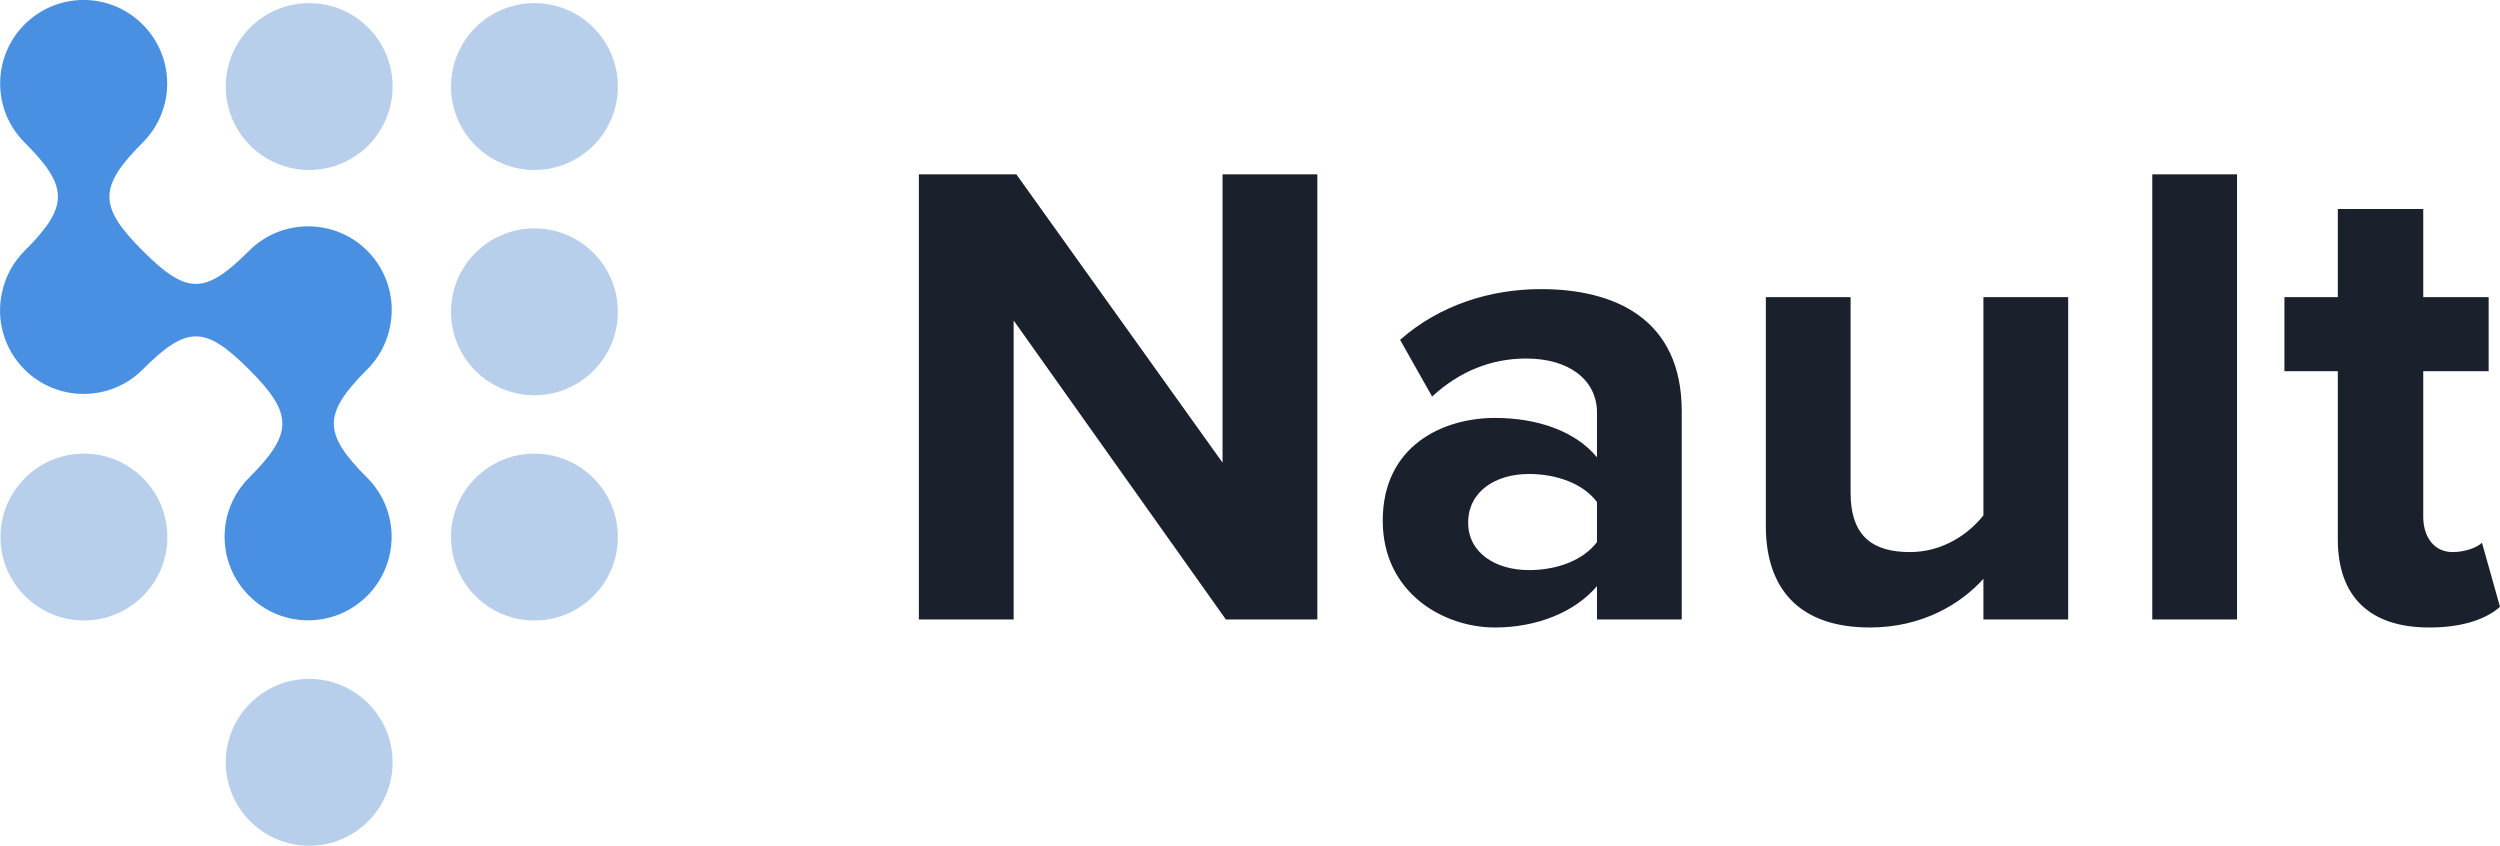
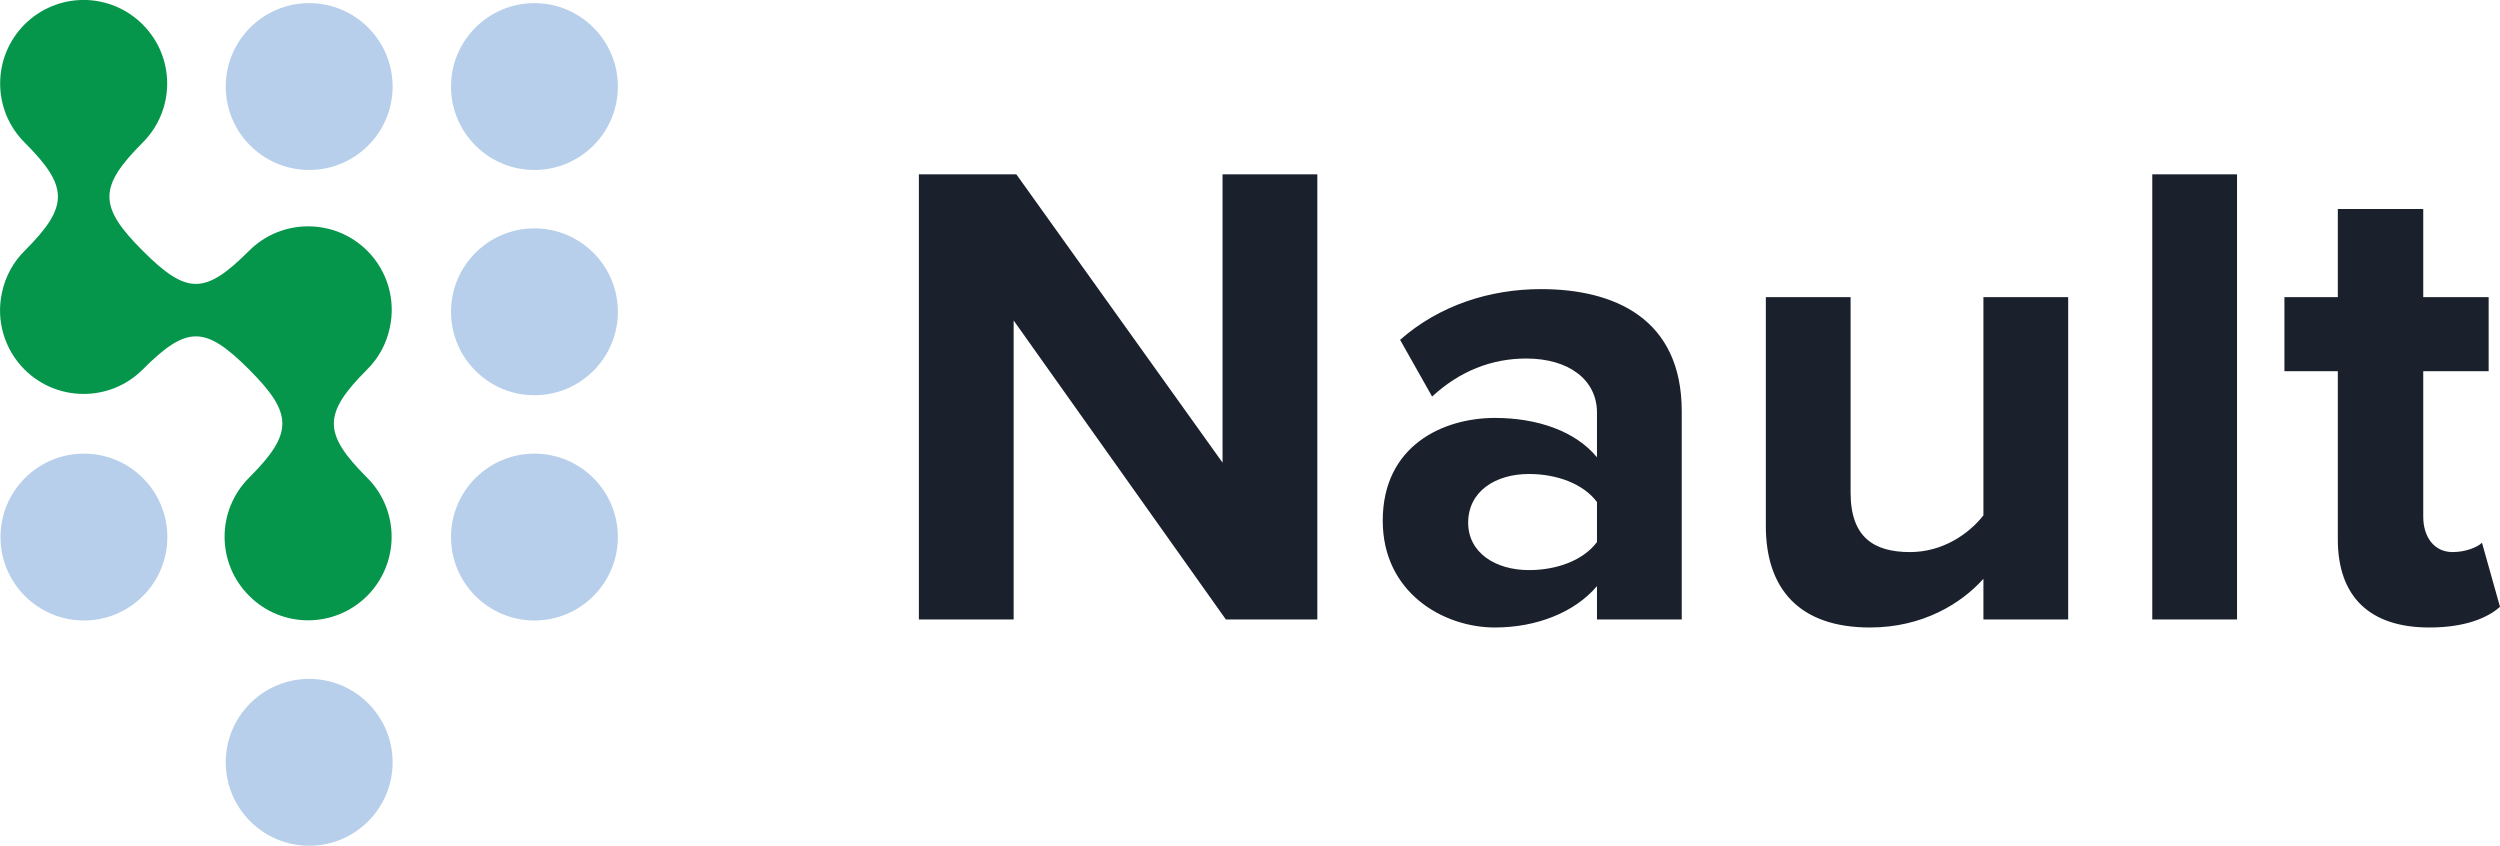
<svg xmlns="http://www.w3.org/2000/svg" version="1.1" id="Layer_1" x="0px" y="0px" viewBox="443 143.1 1498.3 506.9" style="enable-background:new 443 143.1 1498.3 506.9;" xml:space="preserve">
  <style type="text/css">
- 	.st0{fill:#4A90E2;}
+ 	.st0{fill:#05964b;}
	.st1{fill:#B7CFEA;}
	.st2{fill:#1A202C;}
</style>
  <g transform="translate(-233.7 -345.73)">
    <path class="st0" d="M826,845.9c-19.6-19.6-19.6-51.2,0-70.8c26.6-26.6,26.5-38.3,0-64.8c-26.5-26.5-37.3-26.5-63.8,0   c-19.5,19.5-51.2,19.5-70.8,0c-12.1-12.1-17.2-29.5-13.5-46.2c2-9.5,6.7-18.2,13.6-25c26.6-26.6,26.5-38.3,0-64.8   c-19.6-19.5-19.6-51.2-0.1-70.8c0,0,0,0,0,0c9.4-9.4,22.1-14.7,35.4-14.7c13.3,0,26,5.3,35.4,14.7c19.6,19.6,19.6,51.2,0,70.8   c-26.6,26.6-26.5,38.3,0,64.8c26.5,26.5,37.3,26.5,63.8,0c19.5-19.5,51.2-19.5,70.8,0c12.1,12.1,17.2,29.5,13.5,46.2   c-2,9.5-6.7,18.2-13.6,25c-26.6,26.6-26.5,38.3,0,64.8c19.6,19.5,19.6,51.2,0.1,70.8c0,0,0,0,0,0   C877.2,865.5,845.5,865.5,826,845.9L826,845.9z" />
    <path class="st1" d="M727,760.7c27.6,0,50,22.4,50,50s-22.4,50-50,50s-50-22.4-50-50S699.4,760.7,727,760.7z" />
    <path class="st1" d="M862,490.7c27.6,0,50,22.4,50,50c0,27.6-22.4,50-50,50s-50-22.4-50-50C812,513.1,834.4,490.7,862,490.7z" />
    <path class="st1" d="M997,490.7c27.6,0,50,22.4,50,50c0,27.6-22.4,50-50,50s-50-22.4-50-50C947,513.1,969.4,490.7,997,490.7z" />
    <path class="st1" d="M997,625.7c27.6,0,50,22.4,50,50c0,27.6-22.4,50-50,50s-50-22.4-50-50C947,648.1,969.4,625.7,997,625.7z" />
    <path class="st1" d="M997,760.7c27.6,0,50,22.4,50,50s-22.4,50-50,50s-50-22.4-50-50S969.4,760.7,997,760.7z" />
    <path class="st1" d="M862,895.7c27.6,0,50,22.4,50,50s-22.4,50-50,50s-50-22.4-50-50S834.4,895.7,862,895.7z" />
    <path class="st2" d="M1411.4,860.1h54.8V593.3h-56.8v172.8l-123.6-172.8h-58.4v266.8h56.8V680.9L1411.4,860.1z M1633.8,860.1h50.8   V735.3c0-55.6-40.4-73.2-84.4-73.2c-30.4,0-60.8,9.6-84.4,30.4l19.2,34c16.4-15.2,35.6-22.8,56.4-22.8c25.6,0,42.4,12.8,42.4,32.4   v26.8c-12.8-15.6-35.6-23.6-61.2-23.6c-30.8,0-67.2,16.4-67.2,61.6c0,43.2,36.4,64,67.2,64c25.2,0,48-9.2,61.2-24.8V860.1z    M1633.8,813.7c-8.4,11.2-24.4,16.8-40.8,16.8c-20,0-36.4-10.4-36.4-28.4c0-18.8,16.4-29.2,36.4-29.2c16.4,0,32.4,5.6,40.8,16.8   V813.7z M1865.4,860.1h50.8V666.9h-50.8v130.8c-8.8,11.2-24.4,22-44,22c-21.6,0-35.6-8.8-35.6-35.6V666.9H1735v137.2   c0,37.6,20,60.8,62.4,60.8c31.6,0,54.8-14.4,68-29.2V860.1z M1966.6,860.1h50.8V593.3h-50.8V860.1z M2132.6,864.9   c21.2,0,34.8-5.6,42.4-12.4l-10.8-38.4c-2.8,2.8-10,5.6-17.6,5.6c-11.2,0-17.6-9.2-17.6-21.2v-87.2h39.2v-44.4H2129v-52.8h-51.2   v52.8h-32v44.4h32v100.8C2077.8,846.5,2097,864.9,2132.6,864.9z" />
  </g>
</svg>
